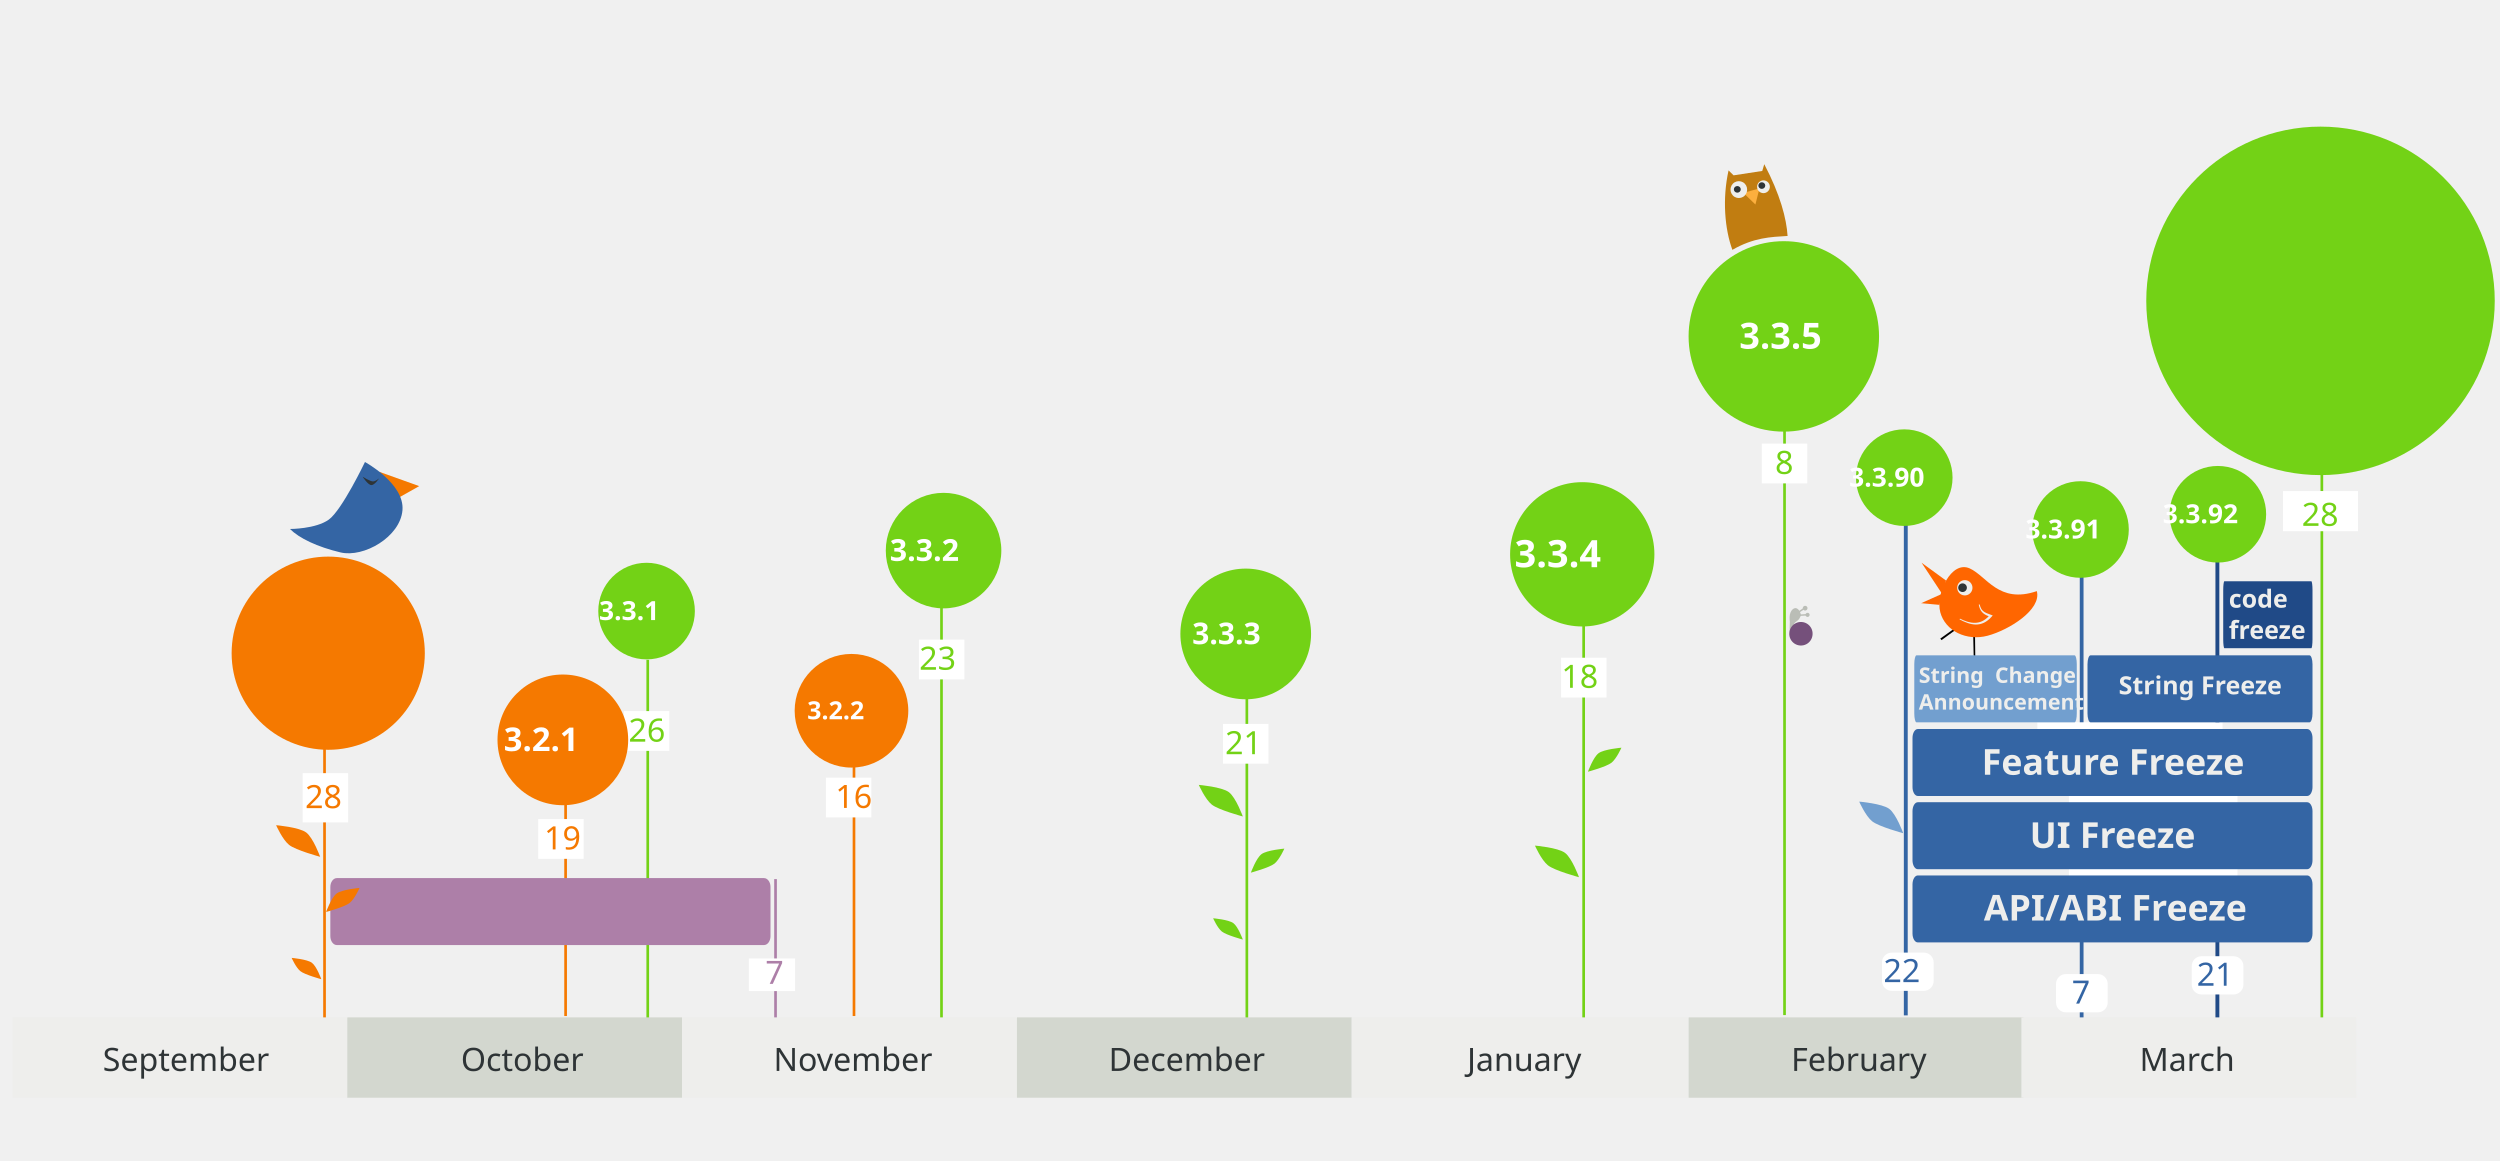
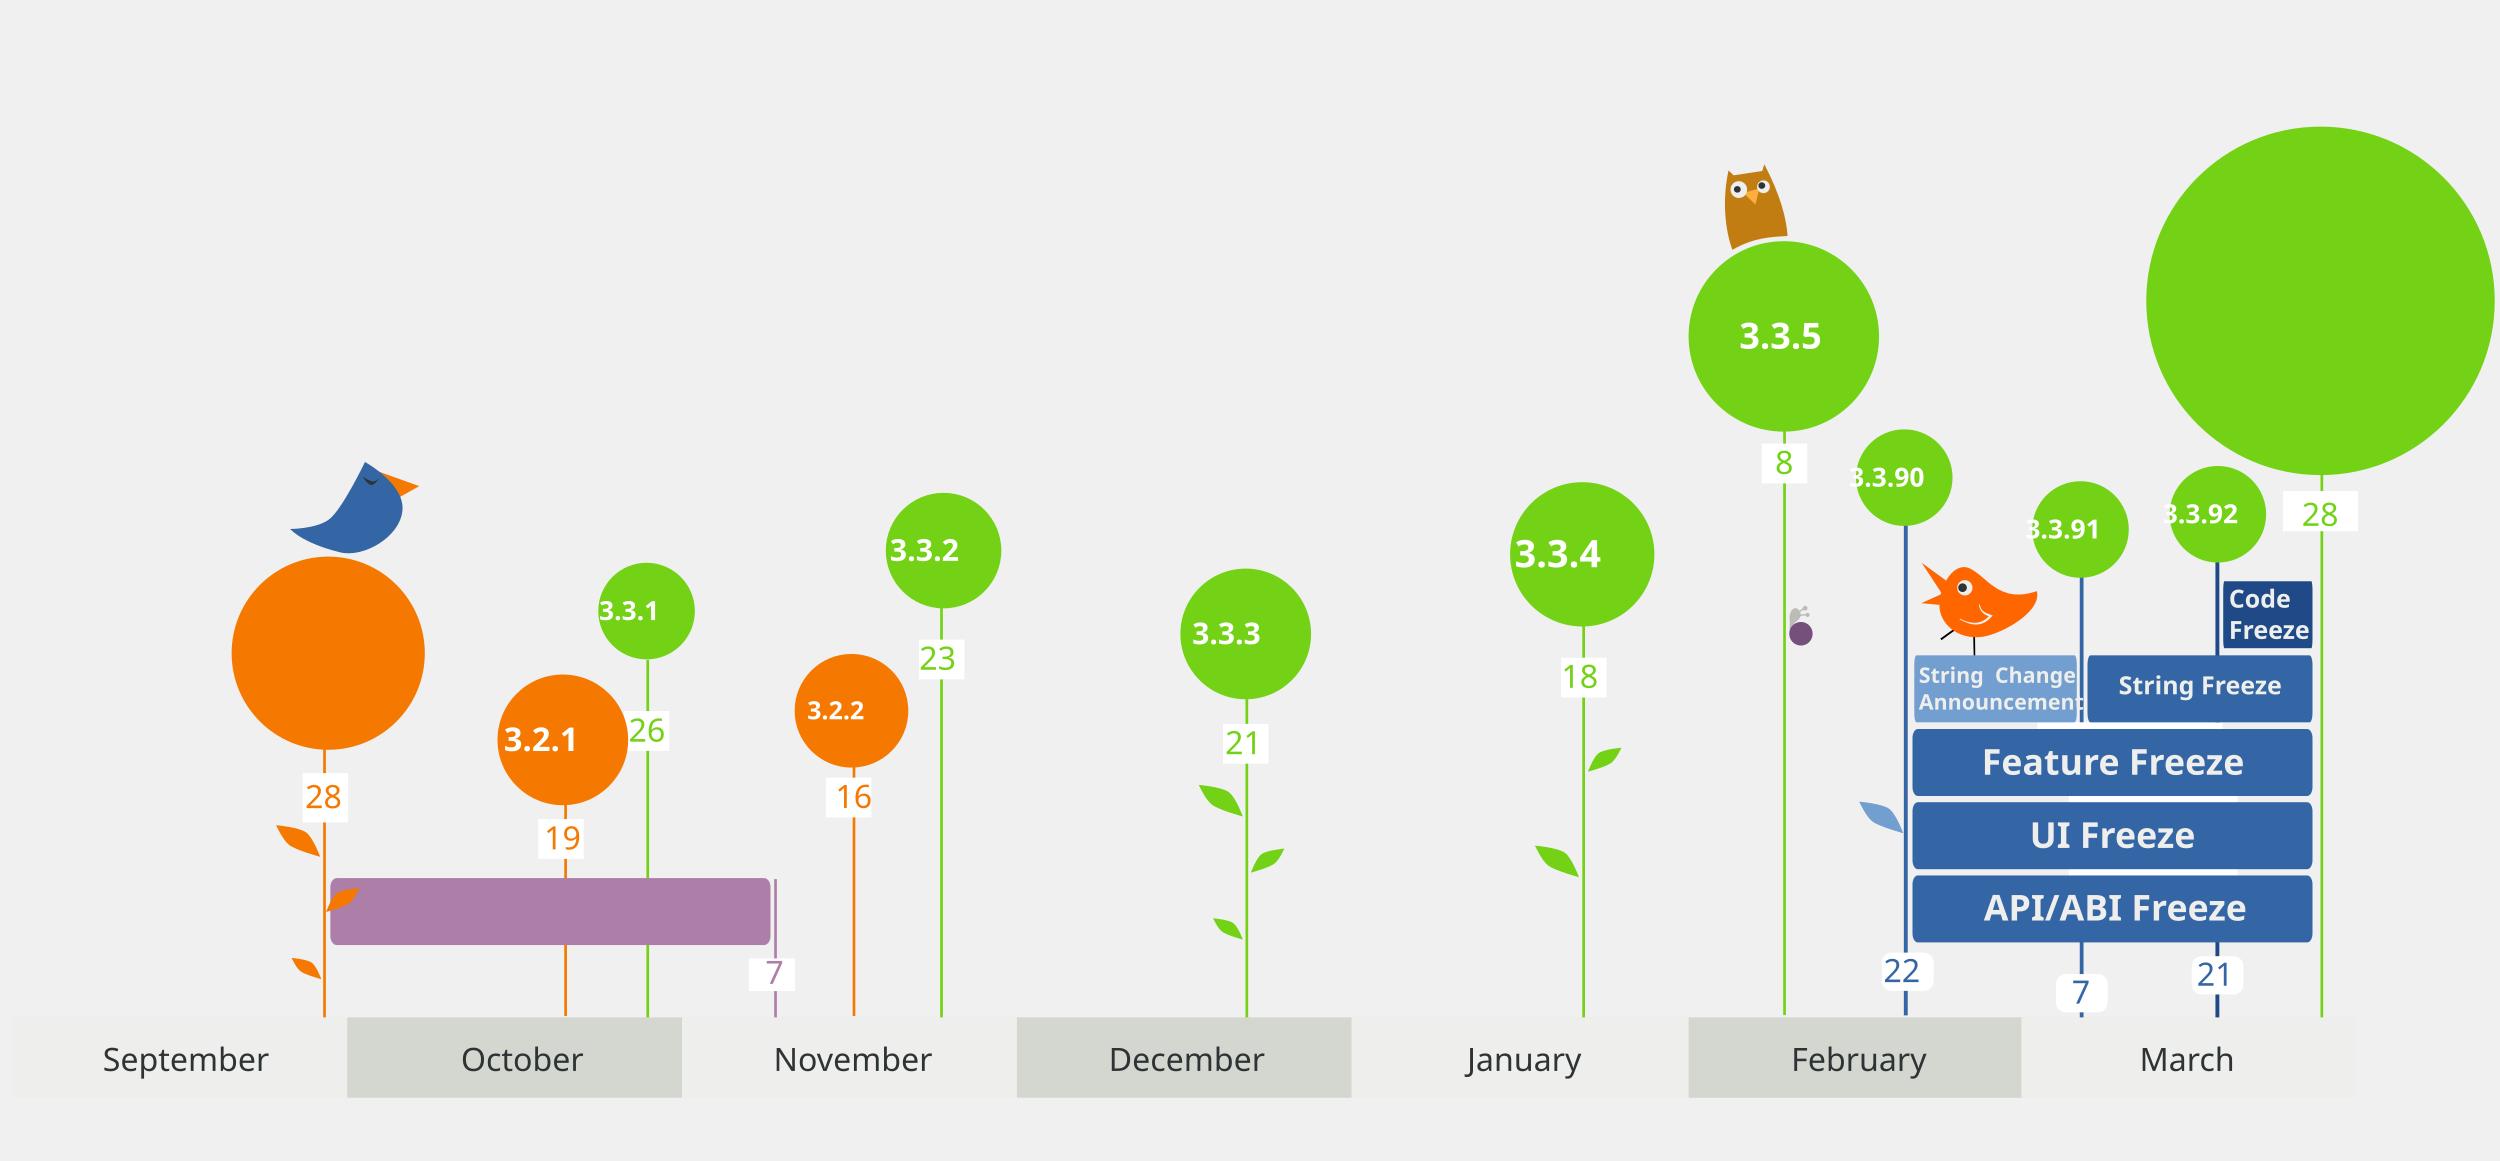
<svg xmlns="http://www.w3.org/2000/svg" width="1400" height="650" id="svg2" version="1.0">
  <defs id="defs4">
    </defs>
  <g id="layer1">
    <path style="fill:none;stroke:#73d216;stroke-width:1.5px;stroke-linecap:butt;stroke-linejoin:miter;stroke-opacity:1" d="m 886.847,317.162 0,279.961" id="path5939-5" />
    <path style="fill:#73d216;fill-opacity:1;fill-rule:nonzero;stroke:none;stroke-width:1;marker:none;visibility:visible;display:inline;overflow:visible" id="path6333-0" d="m 663.266,293.314 a 24.395,24.395 0 1 1 -48.79,0 24.395,24.395 0 1 1 48.79,0 z" transform="matrix(1.656414,0,0,1.656414,-172.1768,-175.4303)" />
    <text xml:space="preserve" style="font-size:21.169px;font-style:normal;font-variant:normal;font-weight:normal;font-stretch:normal;fill:#ffffff;fill-opacity:1;stroke:none;font-family:Cantarell" x="886.135" y="317.617" id="text6317-8">
      <tspan x="886.135" y="317.617" style="font-weight:bold;text-align:center;text-anchor:middle;fill:#ffffff;fill-opacity:1" id="tspan6331-0">3.3.4</tspan>
    </text>
    <rect style="fill:#ffffff;fill-opacity:1;fill-rule:nonzero;stroke:none;stroke-width:1;marker:none;visibility:visible;display:inline;overflow:visible" id="rect6375-4" width="25.456" height="22.274" x="874.209" y="368.328" rx="0" ry="0" />
    <text xml:space="preserve" style="font-size:18px;font-style:normal;font-variant:normal;font-weight:normal;font-stretch:normal;fill:#73d216;fill-opacity:1;stroke:none;font-family:Cantarell" x="874.384" y="385.175" id="text6371-1">
      <tspan id="tspan6373-1" x="874.384" y="385.175">18</tspan>
    </text>
    <path style="fill:none;stroke:#73d216;stroke-width:1.5px;stroke-linecap:butt;stroke-linejoin:miter;stroke-opacity:1" d="m 1300.237,570.476 0,-325.08" id="path6145" />
    <path style="fill:none;stroke:#73d216;stroke-width:1.5px;stroke-linecap:butt;stroke-linejoin:miter;stroke-opacity:1" d="m 698.237,371.84 0,198.637" id="path6345" />
    <path style="fill:#73d216;fill-opacity:1;fill-rule:nonzero;stroke:none;stroke-width:1;marker:none;visibility:visible;display:inline;overflow:visible" id="path6453" d="m 663.266,293.314 a 24.395,24.395 0 1 1 -48.79,0 24.395,24.395 0 1 1 48.79,0 z" transform="matrix(3.99989,0,0,3.99989,-1255.93,-1004.74)" />
    <path style="fill:none;stroke:#73d216;stroke-width:1.5px;stroke-linecap:butt;stroke-linejoin:miter;stroke-opacity:1" d="m 999.338,568.448 0,-335.515" id="path6307" />
    <path style="fill:none;stroke:#f57900;stroke-width:1.5px;stroke-linecap:butt;stroke-linejoin:miter;stroke-opacity:1" d="m 181.737,415.982 0,173.774" id="path5911" />
    <path style="fill:none;stroke:#73d216;stroke-width:1.5px;stroke-linecap:butt;stroke-linejoin:miter;stroke-opacity:1" d="m 362.737,369.497 0,200.971" id="path6369" />
    <path style="fill:none;stroke:#ad7fa8;stroke-width:1.5px;stroke-linecap:butt;stroke-linejoin:miter;stroke-opacity:1" d="m 434.3,492.295 0,98.438" id="path5931" />
    <path style="fill:none;stroke:#73d216;stroke-width:1.5px;stroke-linecap:butt;stroke-linejoin:miter;stroke-opacity:1" d="m 527.237,307.021 0,279.961" id="path5939" />
    <rect style="fill:#eeeeec;fill-opacity:1;fill-rule:nonzero;stroke:none;stroke-width:1;marker:none;visibility:visible;display:inline;overflow:visible" id="rect5975" width="187.5" height="45" x="6.987" y="569.732" />
    <text xml:space="preserve" style="font-size:18px;font-style:normal;font-variant:normal;font-weight:normal;font-stretch:normal;fill:#2e3436;fill-opacity:1;stroke:none;font-family:Cantarell" x="57.535" y="599.732" id="text5977">
      <tspan id="tspan5979" x="57.535" y="599.732">September</tspan>
    </text>
    <rect style="fill:#d3d7cf;fill-opacity:1;fill-rule:nonzero;stroke:none;stroke-width:1;marker:none;visibility:visible;display:inline;overflow:visible" id="rect6005" width="187.5" height="45" x="194.487" y="569.732" />
    <text xml:space="preserve" style="font-size:18px;font-style:normal;font-variant:normal;font-weight:normal;font-stretch:normal;fill:#2e3436;fill-opacity:1;stroke:none;font-family:Cantarell" x="258.101" y="599.732" id="text5991">
      <tspan id="tspan5993" x="258.101" y="599.732">October</tspan>
    </text>
    <rect style="fill:#eeeeec;fill-opacity:1;fill-rule:nonzero;stroke:none;stroke-width:1;marker:none;visibility:visible;display:inline;overflow:visible" id="rect6007" width="187.5" height="45" x="381.987" y="569.732" />
    <rect style="fill:#d3d7cf;fill-opacity:1;fill-rule:nonzero;stroke:none;stroke-width:1;marker:none;visibility:visible;display:inline;overflow:visible" id="rect6009" width="187.5" height="45" x="569.487" y="569.732" />
    <text xml:space="preserve" style="font-size:18px;font-style:normal;font-variant:normal;font-weight:normal;font-stretch:normal;fill:#2e3436;fill-opacity:1;stroke:none;font-family:Cantarell" x="433.182" y="599.732" id="text5995">
      <tspan id="tspan5997" x="433.182" y="599.732">November</tspan>
    </text>
    <text xml:space="preserve" style="font-size:18px;font-style:normal;font-variant:normal;font-weight:normal;font-stretch:normal;fill:#2e3436;fill-opacity:1;stroke:none;font-family:Cantarell" x="620.849" y="599.732" id="text5999">
      <tspan id="tspan6001" x="620.849" y="599.732">December</tspan>
    </text>
    <rect style="fill:#eeeeec;fill-opacity:1;fill-rule:nonzero;stroke:none;stroke-width:1;marker:none;visibility:visible;display:inline;overflow:visible" id="rect6011" width="188.693" height="45" x="756.932" y="569.733" />
    <path style="fill:none;stroke:#204a87;stroke-width:2.173px;stroke-linecap:butt;stroke-linejoin:miter;stroke-opacity:1" d="m 1241.737,286.342 0,292.083" id="path5325" />
    <rect style="fill:#d3d7cf;fill-opacity:1;fill-rule:nonzero;stroke:none;stroke-width:1;marker:none;visibility:visible;display:inline;overflow:visible" id="rect6013" width="187.5" height="45" x="945.625" y="569.733" />
    <text xml:space="preserve" style="font-size:18px;font-style:normal;font-variant:normal;font-weight:normal;font-stretch:normal;fill:#2e3436;fill-opacity:1;stroke:none;font-family:Cantarell" x="821.599" y="599.732" id="text6015">
      <tspan id="tspan6017" x="821.599" y="599.732">January</tspan>
    </text>
    <text xml:space="preserve" style="font-size:18px;font-style:normal;font-variant:normal;font-weight:normal;font-stretch:normal;fill:#2e3436;fill-opacity:1;stroke:none;font-family:Cantarell" x="1003.04" y="599.732" id="text6019">
      <tspan id="tspan6021" x="1003.04" y="599.732">February</tspan>
    </text>
    <path style="fill:none;stroke:#3465a4;stroke-width:2.103;stroke-linecap:butt;stroke-linejoin:miter;stroke-miterlimit:4;stroke-opacity:1;stroke-dasharray:none" d="m 1165.726,579.206 0,-265.175" id="path7324-1" />
    <path style="fill:#73d216;fill-opacity:1;fill-rule:nonzero;stroke:none;stroke-width:1;marker:none;visibility:visible;display:inline;overflow:visible" id="path6359-64" d="m 663.266,293.314 a 24.395,24.395 0 1 1 -48.79,0 24.395,24.395 0 1 1 48.79,0 z" transform="matrix(1.1087,0,0,1.1087,456.7628,-28.67557)" />
    <text xml:space="preserve" style="font-size:14.755px;font-style:normal;font-variant:normal;font-weight:normal;font-stretch:normal;fill:#ffffff;fill-opacity:1;stroke:none;font-family:Cantarell" x="1164.915" y="301.538" id="text6361-6">
      <tspan x="1164.915" y="301.538" style="font-weight:bold;text-align:center;text-anchor:middle;fill:#ffffff;fill-opacity:1" id="tspan6367-8">3.3.91</tspan>
    </text>
    <rect style="fill:#eeeeec;fill-opacity:1;fill-rule:nonzero;stroke:none;stroke-width:1;marker:none;visibility:visible;display:inline;overflow:visible" id="rect6023" width="187.5" height="45" x="1131.987" y="569.732" />
    <text xml:space="preserve" style="font-size:18px;font-style:normal;font-variant:normal;font-weight:normal;font-stretch:normal;fill:#2e3436;fill-opacity:1;stroke:none;font-family:Cantarell" x="1198.16" y="599.732" id="text6025">
      <tspan id="tspan6027" x="1198.16" y="599.732">March</tspan>
    </text>
    <text xml:space="preserve" style="font-size:12px;font-style:normal;font-variant:normal;font-weight:normal;font-stretch:normal;fill:#000000;fill-opacity:1;stroke:none;font-family:Cantarell" x="182.375" y="392.662" id="text6045">
      <tspan id="tspan6047" x="182.375" y="392.662" />
    </text>
    <path style="fill:#f57900;fill-opacity:1;fill-rule:nonzero;stroke:none;stroke-width:1;marker:none;visibility:visible;display:inline;overflow:visible" id="path6413" d="m 663.266,293.314 a 24.395,24.395 0 1 1 -48.79,0 24.395,24.395 0 1 1 48.79,0 z" transform="matrix(2.21739,0,0,2.21739,-1232.82,-284.6004)" />
    <flowRoot xml:space="preserve" id="flowRoot6049" style="font-size:12px;font-style:normal;font-variant:normal;font-weight:normal;font-stretch:normal;fill:#ffffff;fill-opacity:1;stroke:none;font-family:Cantarell;-inkscape-font-specification:Cantarell" transform="matrix(1.100353,0,0,1.100353,-115.6293,-83.78361)">
      <flowRegion id="flowRegion6051">
        <rect id="rect6053" width="96.554" height="50.725" x="223.446" y="393.37" style="fill:#ffffff;fill-opacity:1" />
      </flowRegion>
      <flowPara id="flowPara6057" style="font-weight:bold;text-align:center;text-anchor:middle;fill:#ffffff;fill-opacity:1;-inkscape-font-specification:Cantarell Bold">GNOME 3.2.0 Final release!</flowPara>
    </flowRoot>
    <flowRoot xml:space="preserve" id="flowRoot6071" style="font-size:12px;font-style:normal;font-variant:normal;font-weight:bold;font-stretch:normal;text-align:center;line-height:125%;writing-mode:lr-tb;text-anchor:middle;fill:#ffffff;fill-opacity:1;stroke:none;font-family:Cantarell;-inkscape-font-specification:Cantarell Bold" transform="matrix(1.5,0,0,1.5,891.2935,-444.3763)">
      <flowRegion id="flowRegion6073">
        <rect id="rect6075" width="96.554" height="50.725" x="223.446" y="393.37" style="font-size:12px;font-style:normal;font-variant:normal;font-weight:bold;font-stretch:normal;text-align:center;line-height:125%;text-anchor:middle;fill:#ffffff;fill-opacity:1;font-family:Cantarell" />
      </flowRegion>
      <flowPara id="flowPara6079" style="font-size:12px;font-style:normal;font-variant:normal;font-weight:bold;font-stretch:normal;text-align:center;line-height:125%;writing-mode:lr-tb;text-anchor:middle;fill:#ffffff;fill-opacity:1;font-family:Cantarell;-inkscape-font-specification:Cantarell Bold">GNOME 3.4.0 Final release!</flowPara>
    </flowRoot>
    <path style="fill:none;stroke:#f57900;stroke-width:1.5px;stroke-linecap:butt;stroke-linejoin:miter;stroke-opacity:1" d="m 316.737,387.237 0,181.745" id="path6395" />
    <rect style="fill:#ad7fa8;fill-opacity:1;fill-rule:nonzero;stroke:none;stroke-width:1;marker:none;visibility:visible;display:inline;overflow:visible" id="rect6081" width="246.5" height="37.5" x="184.987" y="491.732" rx="3.652" ry="5" />
    <flowRoot xml:space="preserve" id="flowRoot6083" style="font-size:12px;font-style:normal;font-variant:normal;font-weight:normal;font-stretch:normal;fill:#eeeeec;fill-opacity:1;stroke:none;font-family:Cantarell;-inkscape-font-specification:Cantarell" transform="matrix(1.797825,0,0,1.797825,-200.9029,-209.195)">
      <flowRegion id="flowRegion6085">
        <rect id="rect6087" width="235.014" height="25.089" x="223.446" y="393.37" style="fill:#eeeeec" />
      </flowRegion>
      <flowPara id="flowPara6091" style="font-size:10.012px;font-weight:bold;-inkscape-font-specification:Cantarell Bold">Feature Proposals Period</flowPara>
    </flowRoot>
    <rect style="fill:#ffffff;fill-opacity:1;fill-rule:nonzero;stroke:none;stroke-width:1;marker:none;visibility:visible;display:inline;overflow:visible" id="rect6177" width="25.875" height="18.281" x="419.362" y="536.732" rx="0" ry="0" />
    <text xml:space="preserve" style="font-size:18px;font-style:normal;font-variant:normal;font-weight:normal;font-stretch:normal;fill:#ad7fa8;fill-opacity:1;stroke:none;font-family:Cantarell" x="428.584" y="550.982" id="text6095">
      <tspan id="tspan6097" x="428.584" y="550.982">7</tspan>
    </text>
    <rect style="fill:#ffffff;fill-opacity:1;fill-rule:nonzero;stroke:none;stroke-width:1;marker:none;visibility:visible;display:inline;overflow:visible" id="rect6433" width="25.456" height="27.577" x="169.487" y="432.964" rx="0" ry="0" />
    <text xml:space="preserve" style="font-size:18px;font-style:normal;font-variant:normal;font-weight:normal;font-stretch:normal;fill:#f57900;fill-opacity:1;stroke:none;font-family:Cantarell" x="170.862" y="452.545" id="text6099">
      <tspan id="tspan6101" x="170.862" y="452.545">28</tspan>
    </text>
    <rect style="fill:#ffffff;fill-opacity:1;fill-rule:nonzero;stroke:none;stroke-width:1;marker:none;visibility:visible;display:inline;overflow:visible" id="rect6459" width="42" height="22.5" x="1278.487" y="274.982" />
    <path style="fill:none;stroke:#3465a4;stroke-width:2.164;stroke-linecap:butt;stroke-linejoin:miter;stroke-miterlimit:4;stroke-opacity:1;stroke-dasharray:none" d="m 1067.237,568.617 0,-280.603" id="path7324" />
    <path style="fill:#73d216;fill-opacity:1;fill-rule:nonzero;stroke:none;stroke-width:1;marker:none;visibility:visible;display:inline;overflow:visible" id="path6359-6" d="m 663.266,293.314 a 24.395,24.395 0 1 1 -48.79,0 24.395,24.395 0 1 1 48.79,0 z" transform="matrix(1.1087,0,0,1.1087,358.0629,-57.71778)" />
    <text xml:space="preserve" style="font-size:14.755px;font-style:normal;font-variant:normal;font-weight:normal;font-stretch:normal;fill:#ffffff;fill-opacity:1;stroke:none;font-family:Cantarell" x="1066.215" y="272.496" id="text6361-3">
      <tspan x="1066.215" y="272.496" style="font-weight:bold;text-align:center;text-anchor:middle;fill:#ffffff;fill-opacity:1" id="tspan6367-1">3.3.90</tspan>
    </text>
    <path style="fill:#73d216;fill-opacity:1;fill-rule:nonzero;stroke:none;stroke-width:1;marker:none;visibility:visible;display:inline;overflow:visible" id="path6315" d="m 663.266,293.314 a 24.395,24.395 0 1 1 -48.79,0 24.395,24.395 0 1 1 48.79,0 z" transform="matrix(2.18601,0,0,2.18601,-397.64,-452.799)" />
    <text xml:space="preserve" style="font-size:20.196px;font-style:normal;font-variant:normal;font-weight:bold;font-stretch:normal;text-align:start;line-height:125%;text-anchor:start;fill:#ffffff;fill-opacity:1;stroke:none;font-family:Cantarell" x="974.018" y="170.01" id="text6303">
      <tspan id="tspan6305" x="974.018" y="170.01" style="font-size:20.196px;font-style:normal;font-variant:normal;font-weight:bold;font-stretch:normal;text-align:start;line-height:125%;text-anchor:start;fill:#ffffff;fill-opacity:1;font-family:Cantarell" />
      <tspan x="974.018" y="195.255" id="tspan6311" style="font-size:20.196px;font-style:normal;font-variant:normal;font-weight:bold;font-stretch:normal;text-align:start;line-height:125%;text-anchor:start;fill:#ffffff;fill-opacity:1;font-family:Cantarell">3.3.5</tspan>
    </text>
    <path style="fill:#73d216;fill-opacity:1;fill-rule:nonzero;stroke:none;stroke-width:1;marker:none;visibility:visible;display:inline;overflow:visible" id="path6333" d="m 663.266,293.314 a 24.395,24.395 0 1 1 -48.79,0 24.395,24.395 0 1 1 48.79,0 z" transform="matrix(1.32609,0,0,1.32609,-318.81,-80.6234)" />
    <text xml:space="preserve" style="font-size:16.948px;font-style:normal;font-variant:normal;font-weight:normal;font-stretch:normal;fill:#ffffff;fill-opacity:1;stroke:none;font-family:Cantarell" x="528.687" y="314.099" id="text6317">
      <tspan x="528.687" y="314.099" style="font-weight:bold;text-align:center;text-anchor:middle;fill:#ffffff;fill-opacity:1" id="tspan6331">3.3.2</tspan>
    </text>
    <path style="fill:#73d216;fill-opacity:1;fill-rule:nonzero;stroke:none;stroke-width:1;marker:none;visibility:visible;display:inline;overflow:visible" id="path6335" d="m 663.266,293.314 a 24.395,24.395 0 1 1 -48.79,0 24.395,24.395 0 1 1 48.79,0 z" transform="matrix(1.5,0,0,1.5,-260.701,-84.9654)" />
    <text xml:space="preserve" style="font-size:16.785px;font-style:normal;font-variant:normal;font-weight:normal;font-stretch:normal;fill:#ffffff;fill-opacity:1;stroke:none;font-family:Cantarell" x="697.733" y="360.712" id="text6337">
      <tspan x="697.733" y="360.712" style="font-weight:bold;text-align:center;text-anchor:middle;fill:#ffffff;fill-opacity:1" id="tspan3197">3.3.3</tspan>
    </text>
    <path style="fill:#73d216;fill-opacity:1;fill-rule:nonzero;stroke:none;stroke-width:1;marker:none;visibility:visible;display:inline;overflow:visible" id="path6359" d="m 663.266,293.314 a 24.395,24.395 0 1 1 -48.79,0 24.395,24.395 0 1 1 48.79,0 z" transform="matrix(1.1087,0,0,1.1087,-346.237,17.0055)" />
    <text xml:space="preserve" style="font-size:14.755px;font-style:normal;font-variant:normal;font-weight:normal;font-stretch:normal;fill:#ffffff;fill-opacity:1;stroke:none;font-family:Cantarell" x="361.915" y="347.219" id="text6361">
      <tspan x="361.915" y="347.219" style="font-weight:bold;text-align:center;text-anchor:middle;fill:#ffffff;fill-opacity:1" id="tspan6367">3.3.1</tspan>
    </text>
    <rect style="fill:#ffffff;fill-opacity:1;fill-rule:nonzero;stroke:none;stroke-width:1;marker:none;visibility:visible;display:inline;overflow:visible" id="rect6375" width="25.456" height="22.274" x="514.6" y="358.187" rx="0" ry="0" />
    <text xml:space="preserve" style="font-size:18px;font-style:normal;font-variant:normal;font-weight:normal;font-stretch:normal;fill:#73d216;fill-opacity:1;stroke:none;font-family:Cantarell" x="514.774" y="375.035" id="text6371">
      <tspan id="tspan6373" x="514.774" y="375.035">23</tspan>
    </text>
    <rect style="fill:#ffffff;fill-opacity:1;fill-rule:nonzero;stroke:none;stroke-width:1;marker:none;visibility:visible;display:inline;overflow:visible" id="rect6377" width="25.456" height="22.274" x="349.348" y="398.215" rx="0" ry="0" />
    <text xml:space="preserve" style="font-size:18px;font-style:normal;font-variant:normal;font-weight:normal;font-stretch:normal;fill:#73d216;fill-opacity:1;stroke:none;font-family:Cantarell" x="351.966" y="415.318" id="text6379">
      <tspan id="tspan6381" x="351.966" y="415.318">26</tspan>
    </text>
    <rect style="fill:#ffffff;fill-opacity:1;fill-rule:nonzero;stroke:none;stroke-width:1;marker:none;visibility:visible;display:inline;overflow:visible" id="rect6383" width="25.456" height="22.274" x="684.877" y="405.387" rx="0" ry="0" />
    <text xml:space="preserve" style="font-size:18px;font-style:normal;font-variant:normal;font-weight:normal;font-stretch:normal;fill:#73d216;fill-opacity:1;stroke:none;font-family:Cantarell" x="686.059" y="422.357" id="text6385">
      <tspan id="tspan6387" x="686.059" y="422.357">21</tspan>
    </text>
    <rect style="fill:#ffffff;fill-opacity:1;fill-rule:nonzero;stroke:none;stroke-width:1;marker:none;visibility:visible;display:inline;overflow:visible" id="rect6389" width="25.456" height="22.274" x="986.611" y="248.423" rx="0" ry="0" />
    <text xml:space="preserve" style="font-size:18px;font-style:normal;font-variant:normal;font-weight:normal;font-stretch:normal;fill:#73d216;fill-opacity:1;stroke:none;font-family:Cantarell" x="994.035" y="265.394" id="text6391">
      <tspan id="tspan6393" x="994.035" y="265.394">8</tspan>
    </text>
    <path style="fill:#f57900;fill-opacity:1;fill-rule:nonzero;stroke:none;stroke-width:1;marker:none;visibility:visible;display:inline;overflow:visible" id="path6397" d="m 663.266,293.314 a 24.395,24.395 0 1 1 -48.79,0 24.395,24.395 0 1 1 48.79,0 z" transform="matrix(1.5,0,0,1.5,-643.114,-25.6446)" />
    <text xml:space="preserve" style="font-size:18.334px;font-style:normal;font-variant:normal;font-weight:normal;font-stretch:normal;fill:#ffffff;fill-opacity:1;stroke:none;font-family:Cantarell" x="314.988" y="420.56" id="text6399">
      <tspan x="314.988" y="420.56" style="font-weight:bold;text-align:center;text-anchor:middle;fill:#ffffff;fill-opacity:1" id="tspan6405">3.2.1</tspan>
    </text>
    <rect style="fill:#ffffff;fill-opacity:1;fill-rule:nonzero;stroke:none;stroke-width:1;marker:none;visibility:visible;display:inline;overflow:visible" id="rect6407" width="25.456" height="22.274" x="301.404" y="458.673" rx="0" ry="0" />
    <text xml:space="preserve" style="font-size:18px;font-style:normal;font-variant:normal;font-weight:normal;font-stretch:normal;fill:#f57900;fill-opacity:1;stroke:none;font-family:Cantarell" x="304.707" y="475.643" id="text6409">
      <tspan id="tspan6411" x="304.707" y="475.643">19</tspan>
    </text>
    <path style="fill:none;stroke:#f57900;stroke-width:1.5px;stroke-linecap:butt;stroke-linejoin:miter;stroke-opacity:1" d="m 478.237,387.237 0,181.745" id="path6415" />
    <path style="fill:#f57900;fill-opacity:1;fill-rule:nonzero;stroke:none;stroke-width:1;marker:none;visibility:visible;display:inline;overflow:visible" id="path6417" d="m 663.266,293.314 a 24.395,24.395 0 1 1 -48.79,0 24.395,24.395 0 1 1 48.79,0 z" transform="matrix(1.30435,0,0,1.30435,-356.485,15.441)" />
    <text xml:space="preserve" style="font-size:13.965px;font-style:normal;font-variant:normal;font-weight:normal;font-stretch:normal;fill:#ffffff;fill-opacity:1;stroke:none;font-family:Cantarell" x="477.071" y="402.773" id="text6419">
      <tspan x="477.071" y="402.773" style="font-weight:bold;text-align:center;text-anchor:middle;fill:#ffffff;fill-opacity:1" id="tspan6425">3.2.2</tspan>
    </text>
    <rect style="fill:#ffffff;fill-opacity:1;fill-rule:nonzero;stroke:none;stroke-width:1;marker:none;visibility:visible;display:inline;overflow:visible" id="rect6427" width="25.456" height="22.274" x="462.506" y="435.477" rx="0" ry="0" />
    <text xml:space="preserve" style="font-size:18px;font-style:normal;font-variant:normal;font-weight:normal;font-stretch:normal;fill:#f57900;fill-opacity:1;stroke:none;font-family:Cantarell" x="467.809" y="452.447" id="text6429">
      <tspan id="tspan6431" x="467.809" y="452.447">16</tspan>
    </text>
    <text xml:space="preserve" style="font-size:18px;font-style:normal;font-variant:normal;font-weight:normal;font-stretch:normal;fill:#73d216;fill-opacity:1;stroke:none;font-family:Cantarell" x="1288.99" y="294.482" id="text6455">
      <tspan id="tspan6457" x="1288.99" y="294.482">28</tspan>
    </text>
    <path style="fill:#f57900;fill-opacity:1;fill-rule:evenodd;stroke:none" d="m 212.255,264.166 22.5,8.062 -12,6.75 -10.5,-14.812 z" id="path6485" />
    <path style="fill:none;stroke:#f57900;stroke-width:1.5px;stroke-linecap:butt;stroke-linejoin:miter;stroke-opacity:1" d="m 179.779,358.947 c 0,0 -2.214,3.689 -2.062,5.438 0.151,1.748 3,5.062 3,5.062 0,0 1.678,0.888 3,1.125 1.322,0.237 6.187,2.062 6.187,2.062" id="path6489" />
    <path style="fill:#3465a4;fill-rule:evenodd;stroke:none" d="m 162.38,296.229 c 5.183,5.197 15.332,10.039 28.312,13.125 12.98,3.086 33.439,-8.672 34.688,-23.625 1.249,-14.953 -21,-27 -21,-27 0,0 -12.888,26.955 -20.25,32.25 -7.362,5.295 -21.75,5.25 -21.75,5.25 z" id="path6483" />
    <path style="fill:#2e3436;fill-opacity:1;fill-rule:evenodd;stroke:none" d="m 212.255,267.916 c 0,0 -1.853,1.657 -3.375,1.688 -1.522,0.03 -5.812,-2.625 -5.812,-2.625 0,0 3.004,4.641 4.875,4.688 1.871,0.047 4.312,-3.75 4.312,-3.75 z" id="path6487" />
    <path style="fill:#73d216;fill-opacity:1;fill-rule:evenodd;stroke:none" d="m 695.987,457.232 c 0,0 -3.868,-10.664 -7.833,-13.636 -3.965,-2.972 -16.827,-4.062 -16.827,-4.062 0,0 3.532,8.031 7.253,11.025 3.721,2.994 17.407,6.673 17.407,6.673 z" id="path6491" />
    <path style="fill:#73d216;fill-opacity:1;fill-rule:evenodd;stroke:none" d="m 700.487,488.687 c 0,0 2.941,-8.108 5.955,-10.367 3.015,-2.259 12.793,-3.088 12.793,-3.088 0,0 -2.685,6.106 -5.514,8.382 -2.829,2.276 -13.234,5.073 -13.234,5.073 z" id="path6493" />
    <path style="fill:#73d216;fill-opacity:1;fill-rule:evenodd;stroke:none" d="m 695.987,526.165 c 0,0 -2.608,-7.19 -5.282,-9.194 -2.674,-2.004 -11.346,-2.739 -11.346,-2.739 0,0 2.381,5.415 4.89,7.433 2.509,2.018 11.737,4.499 11.737,4.499 z" id="path6495" />
    <path style="fill:#c17d11;fill-rule:evenodd;stroke:none" d="m 970.134,139.92 c -4.28,-11.643 -5.695,-28.467 -2.143,-44.497 l 2.805,2.769 16.066,-2.463 1.123,-3.779 c 8.966,17.069 12.457,30.482 13.063,40.188 -9.534,0.571 -18.969,0.884 -30.914,7.781 z" id="path6497" />
    <path style="fill:#fcaf3e;fill-opacity:1;fill-rule:evenodd;stroke:none" d="m 976.269,107.991 6.762,6.536 2.254,-9.016 -9.016,2.479 z" id="path6499" />
    <path style="fill:#eeeeec;fill-opacity:1;fill-rule:nonzero;stroke:#2e3436;stroke-width:0pt;stroke-linecap:round;stroke-linejoin:miter;stroke-miterlimit:4;stroke-opacity:1;stroke-dasharray:none;stroke-dashoffset:0;marker:none;visibility:visible;display:inline;overflow:visible" id="path6501" d="m 620.663,232.414 a 3.094,3.094 0 1 1 -6.187,0 3.094,3.094 0 1 1 6.187,0 z" transform="matrix(1.5,0,0,1.5,47.396,-242.447)" />
    <path style="fill:#eeeeec;fill-opacity:1;fill-rule:nonzero;stroke:#2e3436;stroke-width:0pt;stroke-linecap:round;stroke-linejoin:miter;stroke-miterlimit:4;stroke-opacity:1;stroke-dasharray:none;stroke-dashoffset:0;marker:none;visibility:visible;display:inline;overflow:visible" id="path6503" d="m 629.325,231.177 a 2.386,2.386 0 1 1 -4.773,0 2.386,2.386 0 1 1 4.773,0 z" transform="matrix(1.5,0,0,1.5,47.131,-242.182)" />
    <path style="fill:#2e3436;fill-opacity:1;fill-rule:nonzero;stroke:#2e3436;stroke-width:0pt;stroke-linecap:round;stroke-linejoin:miter;stroke-miterlimit:4;stroke-opacity:1;stroke-dasharray:none;stroke-dashoffset:0;marker:none;visibility:visible;display:inline;overflow:visible" id="path6505" d="m 618.641,230.293 a 1.287,0.795 0 1 1 -2.574,0 1.287,0.795 0 1 1 2.574,0 z" transform="matrix(1.5,0,0,2.33333,46.866,-431.309)" />
    <path style="fill:#2e3436;fill-opacity:1;fill-rule:nonzero;stroke:#2e3436;stroke-width:0pt;stroke-linecap:round;stroke-linejoin:miter;stroke-miterlimit:4;stroke-opacity:1;stroke-dasharray:none;stroke-dashoffset:0;marker:none;visibility:visible;display:inline;overflow:visible" id="path6507" d="m 618.641,230.293 a 1.287,0.795 0 1 1 -2.574,0 1.287,0.795 0 1 1 2.574,0 z" transform="matrix(1.5,0,0,2.33333,60.5797,-433.43)" />
    <path style="fill:#babdb6;fill-rule:evenodd;stroke:none" d="m 1003.795,356.768 c 0.371,-2.443 0.282,-4.947 0.865,-7.359 0.72,-1.426 2.576,-1.855 3.165,-3.377 0.577,-0.786 0.897,-1.891 0.392,-2.794 -0.416,-1.189 -1.244,-2.414 -2.551,-2.696 -1.451,-0.038 -2.522,1.241 -2.997,2.491 -0.662,1.625 -0.555,3.422 -0.37,5.129 0.049,2.224 -0.356,4.486 0.183,6.678 0.054,0.706 0.051,1.67 0.837,1.972 0.153,0.057 0.337,0.047 0.475,-0.043 z" id="path6600" />
    <path style="fill:#babdb6;fill-opacity:1;fill-rule:nonzero;stroke:#babdb6;stroke-width:0pt;stroke-linecap:round;stroke-linejoin:miter;stroke-miterlimit:4;stroke-opacity:1;stroke-dasharray:none;stroke-dashoffset:0;marker:none;visibility:visible;display:inline;overflow:visible" id="path6630" d="m 168.291,432.614 a 1.414,1.414 0 1 1 -2.828,0 1.414,1.414 0 1 1 2.828,0 z" transform="matrix(0.9401071,0.05228625,-0.05228625,0.9401071,876.6136,-74.84855)" />
    <path style="fill:#babdb6;fill-opacity:1;fill-rule:nonzero;stroke:#babdb6;stroke-width:0pt;stroke-linecap:round;stroke-linejoin:miter;stroke-miterlimit:4;stroke-opacity:1;stroke-dasharray:none;stroke-dashoffset:0;marker:none;visibility:visible;display:inline;overflow:visible" id="path6632" d="m 170.236,436.503 a 1.237,1.237 0 1 1 -2.475,0 1.237,1.237 0 1 1 2.475,0 z" transform="matrix(0.9401071,0.05228625,-0.05228625,0.9401071,876.1743,-74.87298)" />
    <path style="fill:none;stroke:#babdb6;stroke-width:0.829px;stroke-linecap:butt;stroke-linejoin:miter;stroke-opacity:1" d="m 1009.962,340.956 -3.05,2.033 -0.236,1.602 5.01,-0.309" id="path6634" />
    <path style="fill:#75507b;fill-opacity:1;fill-rule:nonzero;stroke:none;stroke-width:0pt;marker:none;visibility:visible;display:inline;overflow:visible" id="path6596" d="m 173.064,448.259 a 7.867,7.867 0 1 1 -15.733,0 7.867,7.867 0 1 1 15.733,0 z" transform="matrix(0.828186,0.0460615,-0.0460615,0.828186,892.3582,-23.94945)" />
    <g id="g3192" transform="translate(-10,0)">
      <path style="fill:#f57900;fill-opacity:1;fill-rule:evenodd;stroke:none" d="m 189.286,479.809 c 0,0 -3.868,-10.664 -7.833,-13.636 -3.965,-2.972 -16.827,-4.062 -16.827,-4.062 0,0 3.532,8.031 7.253,11.025 3.721,2.994 17.407,6.673 17.407,6.673 z" id="path6646" />
      <path style="fill:#f57900;fill-opacity:1;fill-rule:evenodd;stroke:none" d="m 192.6,510.7 c 0,0 2.941,-8.108 5.955,-10.367 3.015,-2.259 12.793,-3.088 12.793,-3.088 0,0 -2.685,6.106 -5.514,8.382 -2.829,2.276 -13.234,5.073 -13.234,5.073 z" id="path6648" />
      <path style="fill:#f57900;fill-opacity:1;fill-rule:evenodd;stroke:none" d="m 189.949,548.354 c 0,0 -2.608,-7.19 -5.282,-9.194 -2.674,-2.004 -11.346,-2.739 -11.346,-2.739 0,0 2.381,5.415 4.89,7.433 2.509,2.018 11.737,4.499 11.737,4.499 z" id="path6650" />
    </g>
    <g id="g5335" transform="matrix(1.5,0,0,1.5,-171.013,-157.909)">
      <path style="fill:#000000;fill-opacity:1;fill-rule:evenodd;stroke:none" d="m 843.502,340.015 -5.119,3.66 c 0.081,0.12 0.351,0.432 0.463,0.579 l 5.035,-3.681 -0.379,-0.559 z" id="path6534" />
      <path style="fill:#000000;fill-opacity:1;fill-rule:evenodd;stroke:none" d="m 850.683,342.863 0.158,7.184 c 0.092,0.032 0.289,0.109 0.602,0.234 l -0.086,-7.435 -0.674,0.017 z" id="path6536" />
      <path id="path6528" d="m 840.531,322.015 -9.143,-6.66 7.666,11.611 -7.822,3.498 6.824,0.624 2.474,-9.072 z" style="fill:#ff6600;fill-opacity:1;fill-rule:evenodd;stroke:none" />
      <path id="path7266" d="m 874.419,325.958 c 1.858,6.936 -10.423,14.522 -18.334,16.642 -7.911,2.12 -15.84,-1.789 -17.699,-8.724 -1.858,-6.936 4.128,-19.467 10.965,-16.405 6.387,2.86 10.843,13.357 25.068,8.487 z" style="fill:#ff6600;fill-opacity:1;fill-rule:nonzero;stroke:none;stroke-width:1;marker:none;visibility:visible;display:inline;overflow:visible" />
      <path style="fill:#eeeeec;fill-opacity:1;fill-rule:evenodd;stroke:none" d="m 852.74,331.001 c 0.49,2.446 1.555,3.535 3.72,4.339 -3.218,3.462 -6.957,2.795 -10.725,0.893 l -0.159,0.279 c 2.023,1.081 4.058,1.915 6.1,1.924 2.041,0.009 4.068,-0.842 5.958,-3.02 l 0.327,-0.372 -0.472,-0.169 c -1.514,-0.521 -2.467,-0.923 -3.098,-1.469 -0.631,-0.546 -0.99,-1.248 -1.312,-2.484 l -0.339,0.08 z" id="path6532" />
      <path d="m 510.885,465.76 c 0,1.416 -1.148,2.563 -2.563,2.563 -1.416,0 -2.563,-1.148 -2.563,-2.563 0,-1.416 1.148,-2.563 2.563,-2.563 1.416,0 2.563,1.148 2.563,2.563 z" id="path7286" style="fill:#eeeeec;fill-opacity:1;fill-rule:nonzero;stroke:#edd400;stroke-width:0pt;stroke-linecap:round;stroke-linejoin:miter;stroke-miterlimit:4;stroke-opacity:1;stroke-dasharray:none;stroke-dashoffset:0;marker:none;visibility:visible;display:inline;overflow:visible" transform="matrix(1.07641,0.288422,-0.288422,1.07641,434.714,-323.252)" />
      <path transform="matrix(0.609144,0.16322,-0.16322,0.609144,613.075,-42.0019)" d="m 510.885,465.76 c 0,1.416 -1.148,2.563 -2.563,2.563 -1.416,0 -2.563,-1.148 -2.563,-2.563 0,-1.416 1.148,-2.563 2.563,-2.563 1.416,0 2.563,1.148 2.563,2.563 z" id="path7288" style="fill:#2e3436;fill-opacity:1;fill-rule:nonzero;stroke:#edd400;stroke-width:0pt;stroke-linecap:round;stroke-linejoin:miter;stroke-miterlimit:4;stroke-opacity:1;stroke-dasharray:none;stroke-dashoffset:0;marker:none;visibility:visible;display:inline;overflow:visible" />
    </g>
    <rect style="fill:#ffffff;fill-opacity:1;stroke:#ffffff;stroke-opacity:1" id="rect4210" width="27.936" height="20.414" x="1054.411" y="533.96" rx="5" ry="5" />
    <text xml:space="preserve" style="font-size:18px;font-style:normal;font-variant:normal;font-weight:normal;font-stretch:normal;fill:#3465a4;fill-opacity:1;stroke:none;font-family:Cantarell" x="1054.74" y="549.982" id="text7326">
      <tspan id="tspan7328" x="1054.74" y="549.982">22</tspan>
    </text>
    <rect style="fill:#ffffff;fill-opacity:1;stroke:none" id="rect4789" width="94.399" height="56.215" x="1158.594" y="440.696" />
    <rect style="fill:#3465a4;fill-opacity:1;fill-rule:nonzero;stroke:none;stroke-width:1;marker:none;visibility:visible;display:inline;overflow:visible" id="rect6125-2" width="224" height="37.5" x="1071" y="490.25" rx="2.963" ry="5" />
    <rect style="fill:#3465a4;fill-opacity:1;fill-rule:nonzero;stroke:none;stroke-width:1;marker:none;visibility:visible;display:inline;overflow:visible" id="rect6125-2-4" width="224" height="37.5" x="1071" y="449.25" rx="2.963" ry="5" />
    <rect style="fill:#ffffff;fill-opacity:1;stroke:none" id="rect4787" width="103.686" height="6.777" x="1140.921" y="404.473" />
    <rect style="fill:#3465a4;fill-opacity:1;fill-rule:nonzero;stroke:none;stroke-width:1;marker:none;visibility:visible;display:inline;overflow:visible" id="rect6125-2-4-1" width="224" height="37.5" x="1071" y="408.25" rx="2.963" ry="5" />
    <rect style="fill:#3465a4;fill-opacity:1;fill-rule:nonzero;stroke:none;stroke-width:1;marker:none;visibility:visible;display:inline;overflow:visible" id="rect6125-2-4-1-2" width="126" height="37.5" x="1169" y="367" rx="1.667" ry="5" />
    <rect style="fill:#729fcf;fill-opacity:1;fill-rule:nonzero;stroke:none;stroke-width:1;marker:none;visibility:visible;display:inline;overflow:visible" id="rect6125-2-4-1-2-7" width="91" height="37.5" x="1072" y="367" rx="1.204" ry="5" />
    <rect style="fill:#204a87;fill-opacity:1;fill-rule:nonzero;stroke:none;stroke-width:1;marker:none;visibility:visible;display:inline;overflow:visible" id="rect6125-2-4-1-2-3" width="50" height="37.5" x="1245" y="325.5" rx="0.661" ry="5" />
    <text xml:space="preserve" style="font-size:20px;font-style:normal;font-variant:normal;font-weight:bold;font-stretch:normal;line-height:125%;letter-spacing:0px;word-spacing:0px;fill:#eeeeec;fill-opacity:1;stroke:none;font-family:Cantarell;-inkscape-font-specification:Cantarell Bold" x="1110.945" y="515.5" id="text3373">
      <tspan id="tspan3375" x="1110.945" y="515.5">API/ABI Freeze</tspan>
    </text>
    <text xml:space="preserve" style="font-size:20px;font-style:normal;font-variant:normal;font-weight:bold;font-stretch:normal;line-height:125%;letter-spacing:0px;word-spacing:0px;fill:#eeeeec;fill-opacity:1;stroke:none;font-family:Cantarell;-inkscape-font-specification:Cantarell Bold" x="1136.637" y="474.84" id="text3373-2">
      <tspan id="tspan3375-4" x="1136.637" y="474.84">UI Freeze</tspan>
    </text>
    <text xml:space="preserve" style="font-size:20px;font-style:normal;font-variant:normal;font-weight:bold;font-stretch:normal;line-height:125%;letter-spacing:0px;word-spacing:0px;fill:#eeeeec;fill-opacity:1;stroke:none;font-family:Cantarell;-inkscape-font-specification:Cantarell Bold" x="1109.761" y="433.84" id="text3373-5">
      <tspan id="tspan3375-0" x="1109.761" y="433.84">Feature Freeze</tspan>
    </text>
    <text xml:space="preserve" style="font-size:20px;font-style:normal;font-variant:normal;font-weight:bold;font-stretch:normal;line-height:125%;letter-spacing:0px;word-spacing:0px;fill:#eeeeec;fill-opacity:1;stroke:none;font-family:Cantarell;-inkscape-font-specification:Cantarell Bold" x="1186.43" y="388.802" id="text3373-57">
      <tspan id="tspan3375-3" x="1186.43" y="388.802" style="font-size:14px">String Freeze</tspan>
    </text>
    <text xml:space="preserve" style="font-size:14px;font-style:normal;font-variant:normal;font-weight:bold;font-stretch:normal;line-height:125%;letter-spacing:0px;word-spacing:0px;fill:#eeeeec;fill-opacity:1;stroke:none;font-family:Cantarell;-inkscape-font-specification:Cantarell Bold" x="1248.135" y="340.288" id="text3373-27">
-       <tspan id="tspan3375-2" x="1248.135" y="340.288">code</tspan>
-       <tspan x="1248.135" y="357.788" id="tspan3434">freeze</tspan>
+       <tspan id="tspan3375-2" x="1248.135" y="340.288">Code</tspan>
+       <tspan x="1248.135" y="357.788" id="tspan3434">Freeze</tspan>
    </text>
    <text xml:space="preserve" style="font-size:20px;font-style:normal;font-variant:normal;font-weight:bold;font-stretch:normal;line-height:125%;letter-spacing:0px;word-spacing:0px;fill:#eeeeec;fill-opacity:1;stroke:none;font-family:Cantarell;-inkscape-font-specification:Cantarell Bold" x="1074.511" y="382.39" id="text3373-1">
      <tspan x="1074.511" y="382.39" style="font-size:12px" id="tspan3436">String  Change </tspan>
      <tspan x="1074.511" y="397.39" style="font-size:12px" id="tspan3438">Announcement</tspan>
    </text>
    <path style="fill:#73d216;fill-opacity:1;fill-rule:evenodd;stroke:none" d="m 884.235,491.236 c 0,0 -3.868,-10.664 -7.833,-13.636 -3.965,-2.972 -16.827,-4.062 -16.827,-4.062 0,0 3.532,8.031 7.253,11.025 3.721,2.994 17.407,6.673 17.407,6.673 z" id="path6491-5" />
    <path style="fill:#73d216;fill-opacity:1;fill-rule:evenodd;stroke:none" d="m 889.243,432.169 c 0,0 2.941,-8.108 5.955,-10.367 3.015,-2.259 12.793,-3.088 12.793,-3.088 0,0 -2.685,6.106 -5.514,8.382 -2.829,2.276 -13.234,5.073 -13.234,5.073 z" id="path6493-4" />
    <rect style="fill:#ffffff;fill-opacity:1;stroke:#ffffff;stroke-opacity:1" id="rect4210-2" width="27.936" height="20.414" x="1151.868" y="545.986" rx="5" ry="5" />
    <text xml:space="preserve" style="font-size:18px;font-style:normal;font-variant:normal;font-weight:normal;font-stretch:normal;fill:#3465a4;fill-opacity:1;stroke:none;font-family:Cantarell" x="1160.197" y="562.008" id="text7326-0">
      <tspan id="tspan7328-6" x="1160.197" y="562.008">7</tspan>
    </text>
    <rect style="fill:#ffffff;fill-opacity:1;stroke:#ffffff;stroke-opacity:1" id="rect4210-0" width="27.936" height="20.414" x="1227.868" y="535.986" rx="5" ry="5" />
    <text xml:space="preserve" style="font-size:18px;font-style:normal;font-variant:normal;font-weight:normal;font-stretch:normal;fill:#3465a4;fill-opacity:1;stroke:none;font-family:Cantarell" x="1230.197" y="552.008" id="text7326-5">
      <tspan id="tspan7328-7" x="1230.197" y="552.008">21</tspan>
    </text>
    <path style="fill:#73d216;fill-opacity:1;fill-rule:nonzero;stroke:none;stroke-width:1;marker:none;visibility:visible;display:inline;overflow:visible" id="path6359-64-2" d="m 663.266,293.314 a 24.395,24.395 0 1 1 -48.79,0 24.395,24.395 0 1 1 48.79,0 z" transform="matrix(1.1087,0,0,1.1087,533.6777,-37.21626)" />
    <text xml:space="preserve" style="font-size:14.755px;font-style:normal;font-variant:normal;font-weight:normal;font-stretch:normal;fill:#ffffff;fill-opacity:1;stroke:none;font-family:Cantarell" x="1241.83" y="292.998" id="text6361-6-9">
      <tspan x="1241.83" y="292.998" style="font-weight:bold;text-align:center;text-anchor:middle;fill:#ffffff;fill-opacity:1" id="tspan6367-8-8">3.3.92</tspan>
    </text>
    <path style="fill:#729fcf;fill-opacity:1;fill-rule:evenodd;stroke:none" d="m 1065.816,466.6 c 0,0 -3.868,-10.664 -7.833,-13.636 -3.966,-2.972 -16.827,-4.062 -16.827,-4.062 0,0 3.532,8.031 7.253,11.025 3.721,2.994 17.407,6.673 17.407,6.673 z" id="path6491-2" />
  </g>
</svg>
